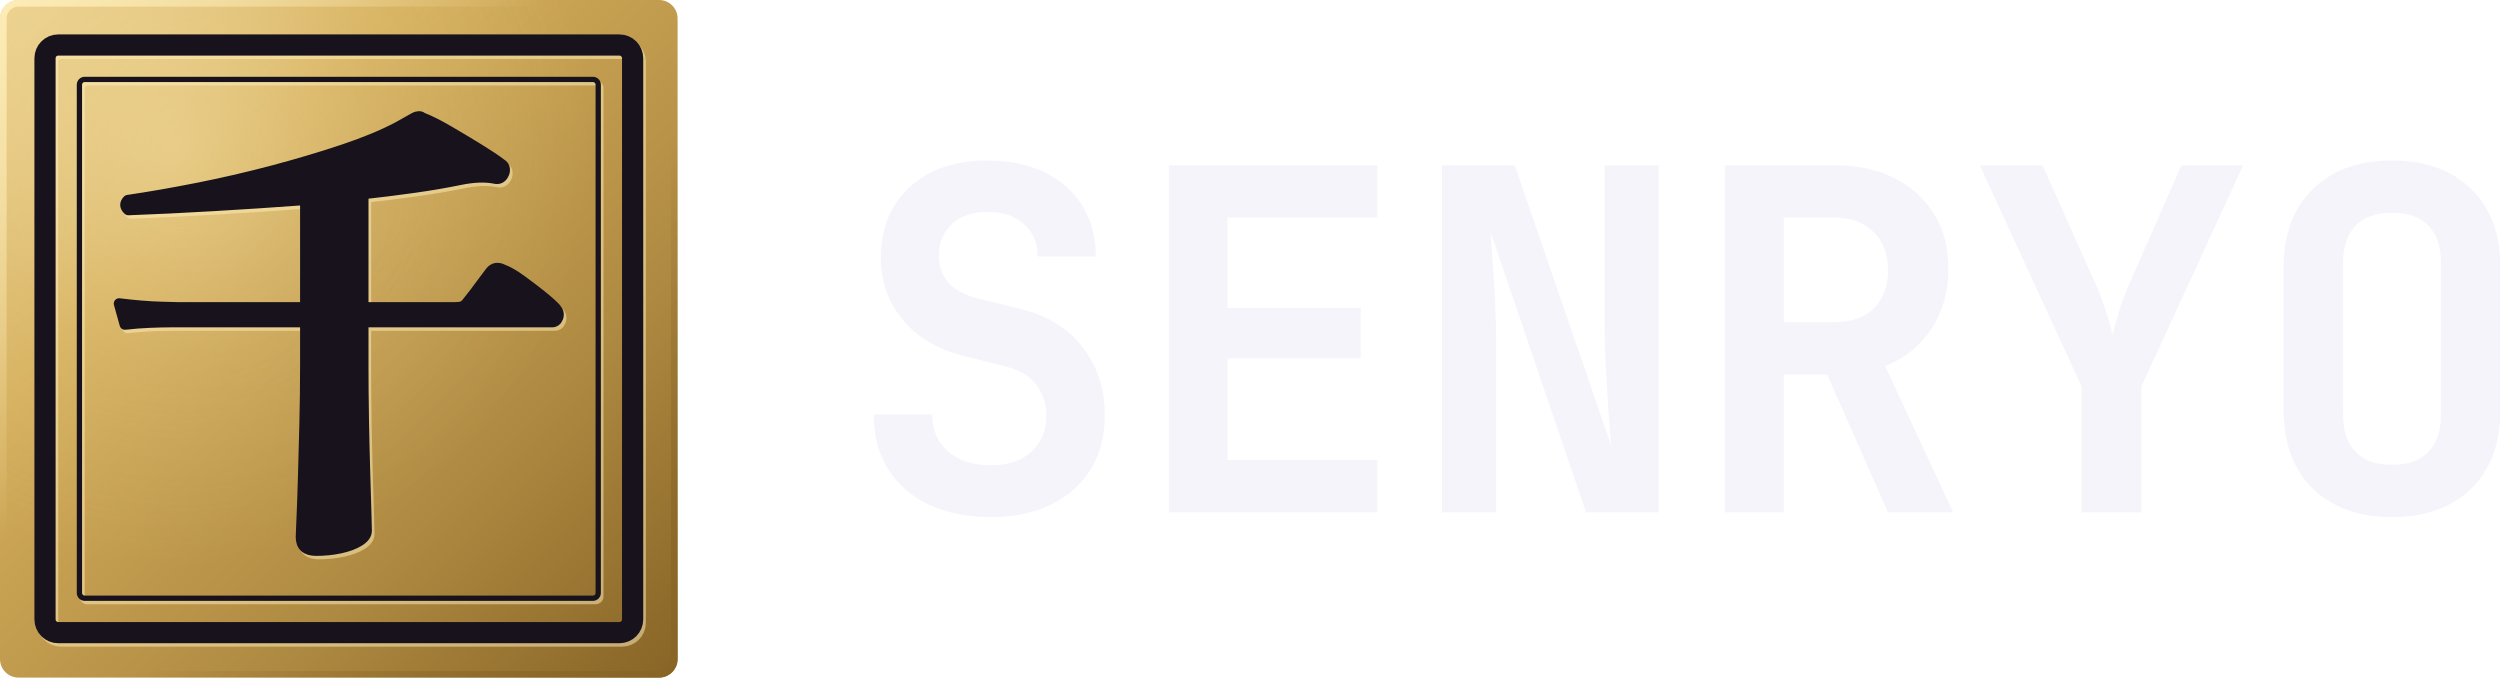
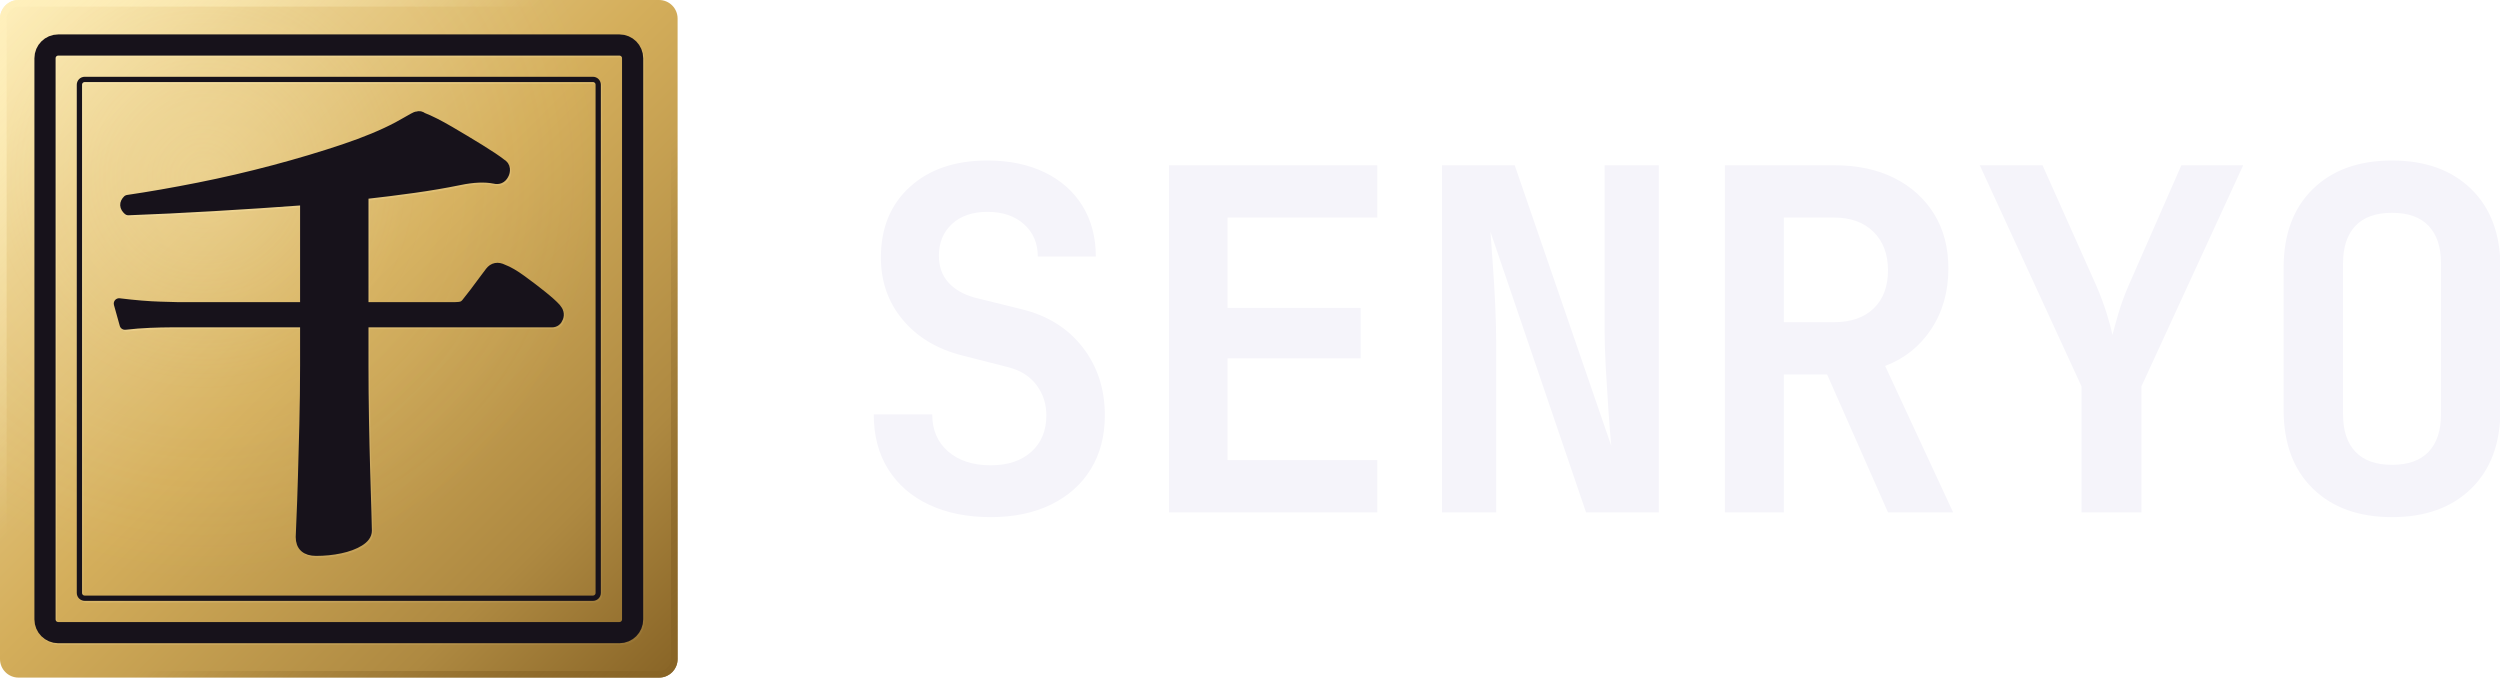
<svg xmlns="http://www.w3.org/2000/svg" viewBox="0 0 701 190" width="701" height="190" role="img" aria-label="Senryo 千両">
  <defs>
    <linearGradient id="senryo-leaf" x1="0" y1="0" x2="1" y2="1">
-       <stop offset="0" stop-color="#EACF8C" />
-       <stop offset="0.3" stop-color="#D4AE5B" />
-       <stop offset="0.7" stop-color="#AE8941" />
+       <stop offset="0" stop-color="#FFF0BC" />
+       <stop offset="0.2" stop-color="#EACF8C" />
+       <stop offset="0.48" stop-color="#D4AE5B" />
+       <stop offset="0.8" stop-color="#AE8941" />
      <stop offset="1" stop-color="#886426" />
    </linearGradient>
-     <radialGradient id="senryo-leaf-sheen" cx=".26" cy=".22" r=".62">
-       <stop offset="0" stop-color="#FFF0BC" stop-opacity=".4" />
-       <stop offset=".5" stop-color="#FFF0BC" stop-opacity=".13" />
+     <radialGradient id="senryo-leaf-sheen" cx=".3" cy=".26" r=".6">
+       <stop offset="0" stop-color="#FFF0BC" stop-opacity=".26" />
+       <stop offset=".5" stop-color="#FFF0BC" stop-opacity=".08" />
      <stop offset="1" stop-color="#FFF0BC" stop-opacity="0" />
    </radialGradient>
    <linearGradient id="senryo-leaf-bevel" x1="0" y1="0" x2="1" y2="1">
      <stop offset="0" stop-color="#FFF0BC" stop-opacity="0.85" />
      <stop offset="0.4" stop-color="#FFF0BC" stop-opacity="0" />
      <stop offset="0.6" stop-color="#886426" stop-opacity="0" />
      <stop offset="1" stop-color="#886426" stop-opacity="0.85" />
    </linearGradient>
+     <linearGradient id="senryo-leaf-catch" x1="0" y1="0" x2="1" y2="1">
+       <stop offset="0" stop-color="#FFF0BC" />
+       <stop offset="1" stop-color="#FFF0BC" stop-opacity="0.2" />
+     </linearGradient>
  </defs>
  <g transform="translate(0.00 0.00)">
    <rect width="190.0" height="190.0" rx="5.20" fill="url(#senryo-leaf)" />
    <rect width="190.0" height="190.0" rx="5.20" fill="url(#senryo-leaf-sheen)" />
    <rect x="0.93" y="0.93" width="188.14" height="188.14" rx="4.27" fill="none" stroke="url(#senryo-leaf-bevel)" stroke-width="1.86" />
-     <g transform="translate(0.74 0.96)" opacity="0.5">
-       <rect x="12.62" y="12.62" width="164.77" height="164.77" rx="3.71" fill="none" stroke="#FFF0BC" stroke-width="5.94" />
-       <rect x="22.27" y="22.27" width="145.47" height="145.47" rx="1.48" fill="none" stroke="#FFF0BC" stroke-width="1.48" />
-       <path transform="translate(26.73 144.58) scale(0.13605)" fill="#FFF0BC" stroke="#FFF0BC" stroke-width="22" stroke-linejoin="round" d="M455.0 72Q424.0 72 424.0 44Q424.0 40 425.5 7.0Q427.0 -26 428.5 -77.0Q430.0 -128 431.5 -188.5Q433.0 -249 433.0 -309V-399H170.0Q170.0 -399 153.5 -399.0Q137.0 -399 112.0 -398.0Q87.0 -397 61.0 -394L49.0 -437Q98.0 -431 134.0 -430.0Q170.0 -429 170.0 -429H433.0V-651Q338.0 -644 243.5 -638.5Q149.0 -633 68.0 -630Q57.0 -640 67.0 -650Q135.0 -660 213.0 -675.5Q291.0 -691 368.0 -711.5Q445.0 -732 512.0 -754.5Q579.0 -777 624.0 -801Q633.0 -806 641.0 -810.5Q649.0 -815 656.0 -819Q661.0 -822 664.0 -822Q669.0 -824 674.0 -820Q697.0 -811 729.5 -792.0Q762.0 -773 792.0 -754.5Q822.0 -736 836.0 -725Q843.0 -721 843.5 -714.5Q844.0 -708 841.0 -703Q835.0 -692 823.0 -695Q793.0 -701 750.0 -692Q706.0 -683 656.0 -676.0Q606.0 -669 552.0 -663V-429H741.0Q751.0 -429 756.5 -431.0Q762.0 -433 767.0 -440Q772.0 -446 781.5 -458.5Q791.0 -471 800.5 -484.0Q810.0 -497 814.0 -502Q824.0 -515 840.0 -507Q856.0 -501 878.0 -485.0Q900.0 -469 920.0 -453.0Q940.0 -437 949.0 -427Q957.0 -418 953.5 -408.5Q950.0 -399 941.0 -399H552.0V-309Q552.0 -256 553.0 -198.5Q554.0 -141 555.5 -91.0Q557.0 -41 558.0 -7.5Q559.0 26 559.0 31Q559.0 43 543.5 52.5Q528.0 62 504.5 67.0Q481.0 72 455.0 72Z" />
+     <g transform="translate(0.37 0.48)" opacity="0.3">
+       <rect x="12.62" y="12.62" width="164.77" height="164.77" rx="3.71" fill="none" stroke="url(#senryo-leaf-catch)" stroke-width="5.94" />
+       <rect x="22.27" y="22.27" width="145.47" height="145.47" rx="1.48" fill="none" stroke="url(#senryo-leaf-catch)" stroke-width="1.48" />
+       <path fill="url(#senryo-leaf-catch)" stroke="url(#senryo-leaf-catch)" stroke-linejoin="round" transform="translate(26.73 144.58) scale(0.13605)" stroke-width="22" d="M455.0 72Q424.0 72 424.0 44Q424.0 40 425.5 7.0Q427.0 -26 428.5 -77.0Q430.0 -128 431.5 -188.5Q433.0 -249 433.0 -309V-399H170.0Q170.0 -399 153.5 -399.0Q137.0 -399 112.0 -398.0Q87.0 -397 61.0 -394L49.0 -437Q98.0 -431 134.0 -430.0Q170.0 -429 170.0 -429H433.0V-651Q338.0 -644 243.5 -638.5Q149.0 -633 68.0 -630Q57.0 -640 67.0 -650Q135.0 -660 213.0 -675.5Q291.0 -691 368.0 -711.5Q445.0 -732 512.0 -754.5Q579.0 -777 624.0 -801Q633.0 -806 641.0 -810.5Q649.0 -815 656.0 -819Q661.0 -822 664.0 -822Q669.0 -824 674.0 -820Q697.0 -811 729.5 -792.0Q762.0 -773 792.0 -754.5Q822.0 -736 836.0 -725Q843.0 -721 843.5 -714.5Q844.0 -708 841.0 -703Q835.0 -692 823.0 -695Q793.0 -701 750.0 -692Q706.0 -683 656.0 -676.0Q606.0 -669 552.0 -663V-429H741.0Q751.0 -429 756.5 -431.0Q762.0 -433 767.0 -440Q772.0 -446 781.5 -458.5Q791.0 -471 800.5 -484.0Q810.0 -497 814.0 -502Q824.0 -515 840.0 -507Q856.0 -501 878.0 -485.0Q900.0 -469 920.0 -453.0Q940.0 -437 949.0 -427Q957.0 -418 953.5 -408.5Q950.0 -399 941.0 -399H552.0V-309Q552.0 -256 553.0 -198.5Q554.0 -141 555.5 -91.0Q557.0 -41 558.0 -7.5Q559.0 26 559.0 31Q559.0 43 543.5 52.5Q528.0 62 504.5 67.0Q481.0 72 455.0 72Z" />
    </g>
    <rect x="12.62" y="12.62" width="164.77" height="164.77" rx="3.71" fill="none" stroke="#17121B" stroke-width="5.94" />
    <rect x="22.27" y="22.27" width="145.47" height="145.47" rx="1.48" fill="none" stroke="#17121B" stroke-width="1.48" />
-     <path transform="translate(26.73 144.58) scale(0.13605)" fill="#17121B" stroke="#17121B" stroke-width="22" stroke-linejoin="round" d="M455.0 72Q424.0 72 424.0 44Q424.0 40 425.5 7.0Q427.0 -26 428.5 -77.0Q430.0 -128 431.5 -188.5Q433.0 -249 433.0 -309V-399H170.0Q170.0 -399 153.5 -399.0Q137.0 -399 112.0 -398.0Q87.0 -397 61.0 -394L49.0 -437Q98.0 -431 134.0 -430.0Q170.0 -429 170.0 -429H433.0V-651Q338.0 -644 243.5 -638.5Q149.0 -633 68.0 -630Q57.0 -640 67.0 -650Q135.0 -660 213.0 -675.5Q291.0 -691 368.0 -711.5Q445.0 -732 512.0 -754.5Q579.0 -777 624.0 -801Q633.0 -806 641.0 -810.5Q649.0 -815 656.0 -819Q661.0 -822 664.0 -822Q669.0 -824 674.0 -820Q697.0 -811 729.5 -792.0Q762.0 -773 792.0 -754.5Q822.0 -736 836.0 -725Q843.0 -721 843.5 -714.5Q844.0 -708 841.0 -703Q835.0 -692 823.0 -695Q793.0 -701 750.0 -692Q706.0 -683 656.0 -676.0Q606.0 -669 552.0 -663V-429H741.0Q751.0 -429 756.5 -431.0Q762.0 -433 767.0 -440Q772.0 -446 781.5 -458.5Q791.0 -471 800.5 -484.0Q810.0 -497 814.0 -502Q824.0 -515 840.0 -507Q856.0 -501 878.0 -485.0Q900.0 -469 920.0 -453.0Q940.0 -437 949.0 -427Q957.0 -418 953.5 -408.5Q950.0 -399 941.0 -399H552.0V-309Q552.0 -256 553.0 -198.5Q554.0 -141 555.5 -91.0Q557.0 -41 558.0 -7.5Q559.0 26 559.0 31Q559.0 43 543.5 52.5Q528.0 62 504.5 67.0Q481.0 72 455.0 72Z" />
+     <path fill="#17121B" stroke="#17121B" stroke-linejoin="round" transform="translate(26.73 144.58) scale(0.13605)" stroke-width="22" d="M455.0 72Q424.0 72 424.0 44Q424.0 40 425.5 7.0Q427.0 -26 428.5 -77.0Q430.0 -128 431.5 -188.5Q433.0 -249 433.0 -309V-399H170.0Q170.0 -399 153.5 -399.0Q137.0 -399 112.0 -398.0Q87.0 -397 61.0 -394L49.0 -437Q98.0 -431 134.0 -430.0Q170.0 -429 170.0 -429H433.0V-651Q338.0 -644 243.5 -638.5Q149.0 -633 68.0 -630Q57.0 -640 67.0 -650Q135.0 -660 213.0 -675.5Q291.0 -691 368.0 -711.5Q445.0 -732 512.0 -754.5Q579.0 -777 624.0 -801Q633.0 -806 641.0 -810.5Q649.0 -815 656.0 -819Q661.0 -822 664.0 -822Q669.0 -824 674.0 -820Q697.0 -811 729.5 -792.0Q762.0 -773 792.0 -754.5Q822.0 -736 836.0 -725Q843.0 -721 843.5 -714.5Q844.0 -708 841.0 -703Q835.0 -692 823.0 -695Q793.0 -701 750.0 -692Q706.0 -683 656.0 -676.0Q606.0 -669 552.0 -663V-429H741.0Q751.0 -429 756.5 -431.0Q762.0 -433 767.0 -440Q772.0 -446 781.5 -458.5Q791.0 -471 800.5 -484.0Q810.0 -497 814.0 -502Q824.0 -515 840.0 -507Q856.0 -501 878.0 -485.0Q900.0 -469 920.0 -453.0Q940.0 -437 949.0 -427Q957.0 -418 953.5 -408.5Q950.0 -399 941.0 -399H552.0V-309Q552.0 -256 553.0 -198.5Q554.0 -141 555.5 -91.0Q557.0 -41 558.0 -7.5Q559.0 26 559.0 31Q559.0 43 543.5 52.5Q528.0 62 504.5 67.0Q481.0 72 455.0 72Z" />
  </g>
  <path transform="translate(237.40 143.67) scale(0.13333)" fill="#F5F4FA" d="M303.0 10Q229.0 10 173.5 -16.0Q118.0 -42 87.5 -90.5Q57.0 -139 57.0 -206H180.0Q180.0 -157 213.5 -128.0Q247.0 -99 303.0 -99Q357.0 -99 388.5 -127.5Q420.0 -156 420.0 -204Q420.0 -240 399.5 -267.5Q379.0 -295 341.0 -305L243.0 -330Q164.0 -350 118.0 -405.0Q72.0 -460 72.0 -536Q72.0 -629 133.0 -684.5Q194.0 -740 296.0 -740Q365.0 -740 416.5 -715.0Q468.0 -690 496.0 -644.5Q524.0 -599 524.0 -538H402.0Q402.0 -580 373.0 -606.0Q344.0 -632 296.0 -632Q249.0 -632 221.5 -606.5Q194.0 -581 194.0 -540Q194.0 -506 213.5 -484.0Q233.0 -462 268.0 -452L369.0 -427Q450.0 -407 496.5 -347.0Q543.0 -287 543.0 -204Q543.0 -139 513.5 -91.0Q484.0 -43 430.0 -16.5Q376.0 10 303.0 10ZM678.0 0V-730H1116.0V-620H801.0V-430H1081.0V-324H801.0V-110H1116.0V0ZM1252.0 0V-730H1405.0L1608.0 -140Q1605.0 -172 1602.0 -215.5Q1599.0 -259 1596.5 -304.0Q1594.0 -349 1594.0 -384V-730H1708.0V0H1555.0L1354.0 -590Q1356.0 -561 1359.0 -520.0Q1362.0 -479 1364.0 -436.0Q1366.0 -393 1366.0 -357V0ZM1847.0 0V-730H2077.0Q2150.0 -730 2203.5 -703.0Q2257.0 -676 2287.0 -627.5Q2317.0 -579 2317.0 -513Q2317.0 -440 2281.0 -385.5Q2245.0 -331 2184.0 -308L2327.0 0H2190.0L2062.0 -290H1971.0V0ZM1971.0 -400H2077.0Q2130.0 -400 2160.0 -429.0Q2190.0 -458 2190.0 -509Q2190.0 -560 2159.5 -590.0Q2129.0 -620 2077.0 -620H1971.0ZM2597.0 0V-265L2383.0 -730H2515.0L2628.0 -477Q2641.0 -447 2650.0 -418.0Q2659.0 -389 2662.0 -373Q2666.0 -389 2674.5 -418.0Q2683.0 -447 2696.0 -477L2807.0 -730H2937.0L2723.0 -265V0ZM3250.0 10Q3145.0 10 3083.5 -50.0Q3022.0 -110 3022.0 -216V-514Q3022.0 -620 3083.5 -680.0Q3145.0 -740 3250.0 -740Q3355.0 -740 3416.5 -680.0Q3478.0 -620 3478.0 -515V-216Q3478.0 -110 3416.5 -50.0Q3355.0 10 3250.0 10ZM3250.0 -100Q3301.0 -100 3327.0 -127.5Q3353.0 -155 3353.0 -206V-524Q3353.0 -575 3327.0 -602.5Q3301.0 -630 3250.0 -630Q3199.0 -630 3173.0 -602.5Q3147.0 -575 3147.0 -524V-206Q3147.0 -155 3173.0 -127.5Q3199.0 -100 3250.0 -100Z" />
</svg>
